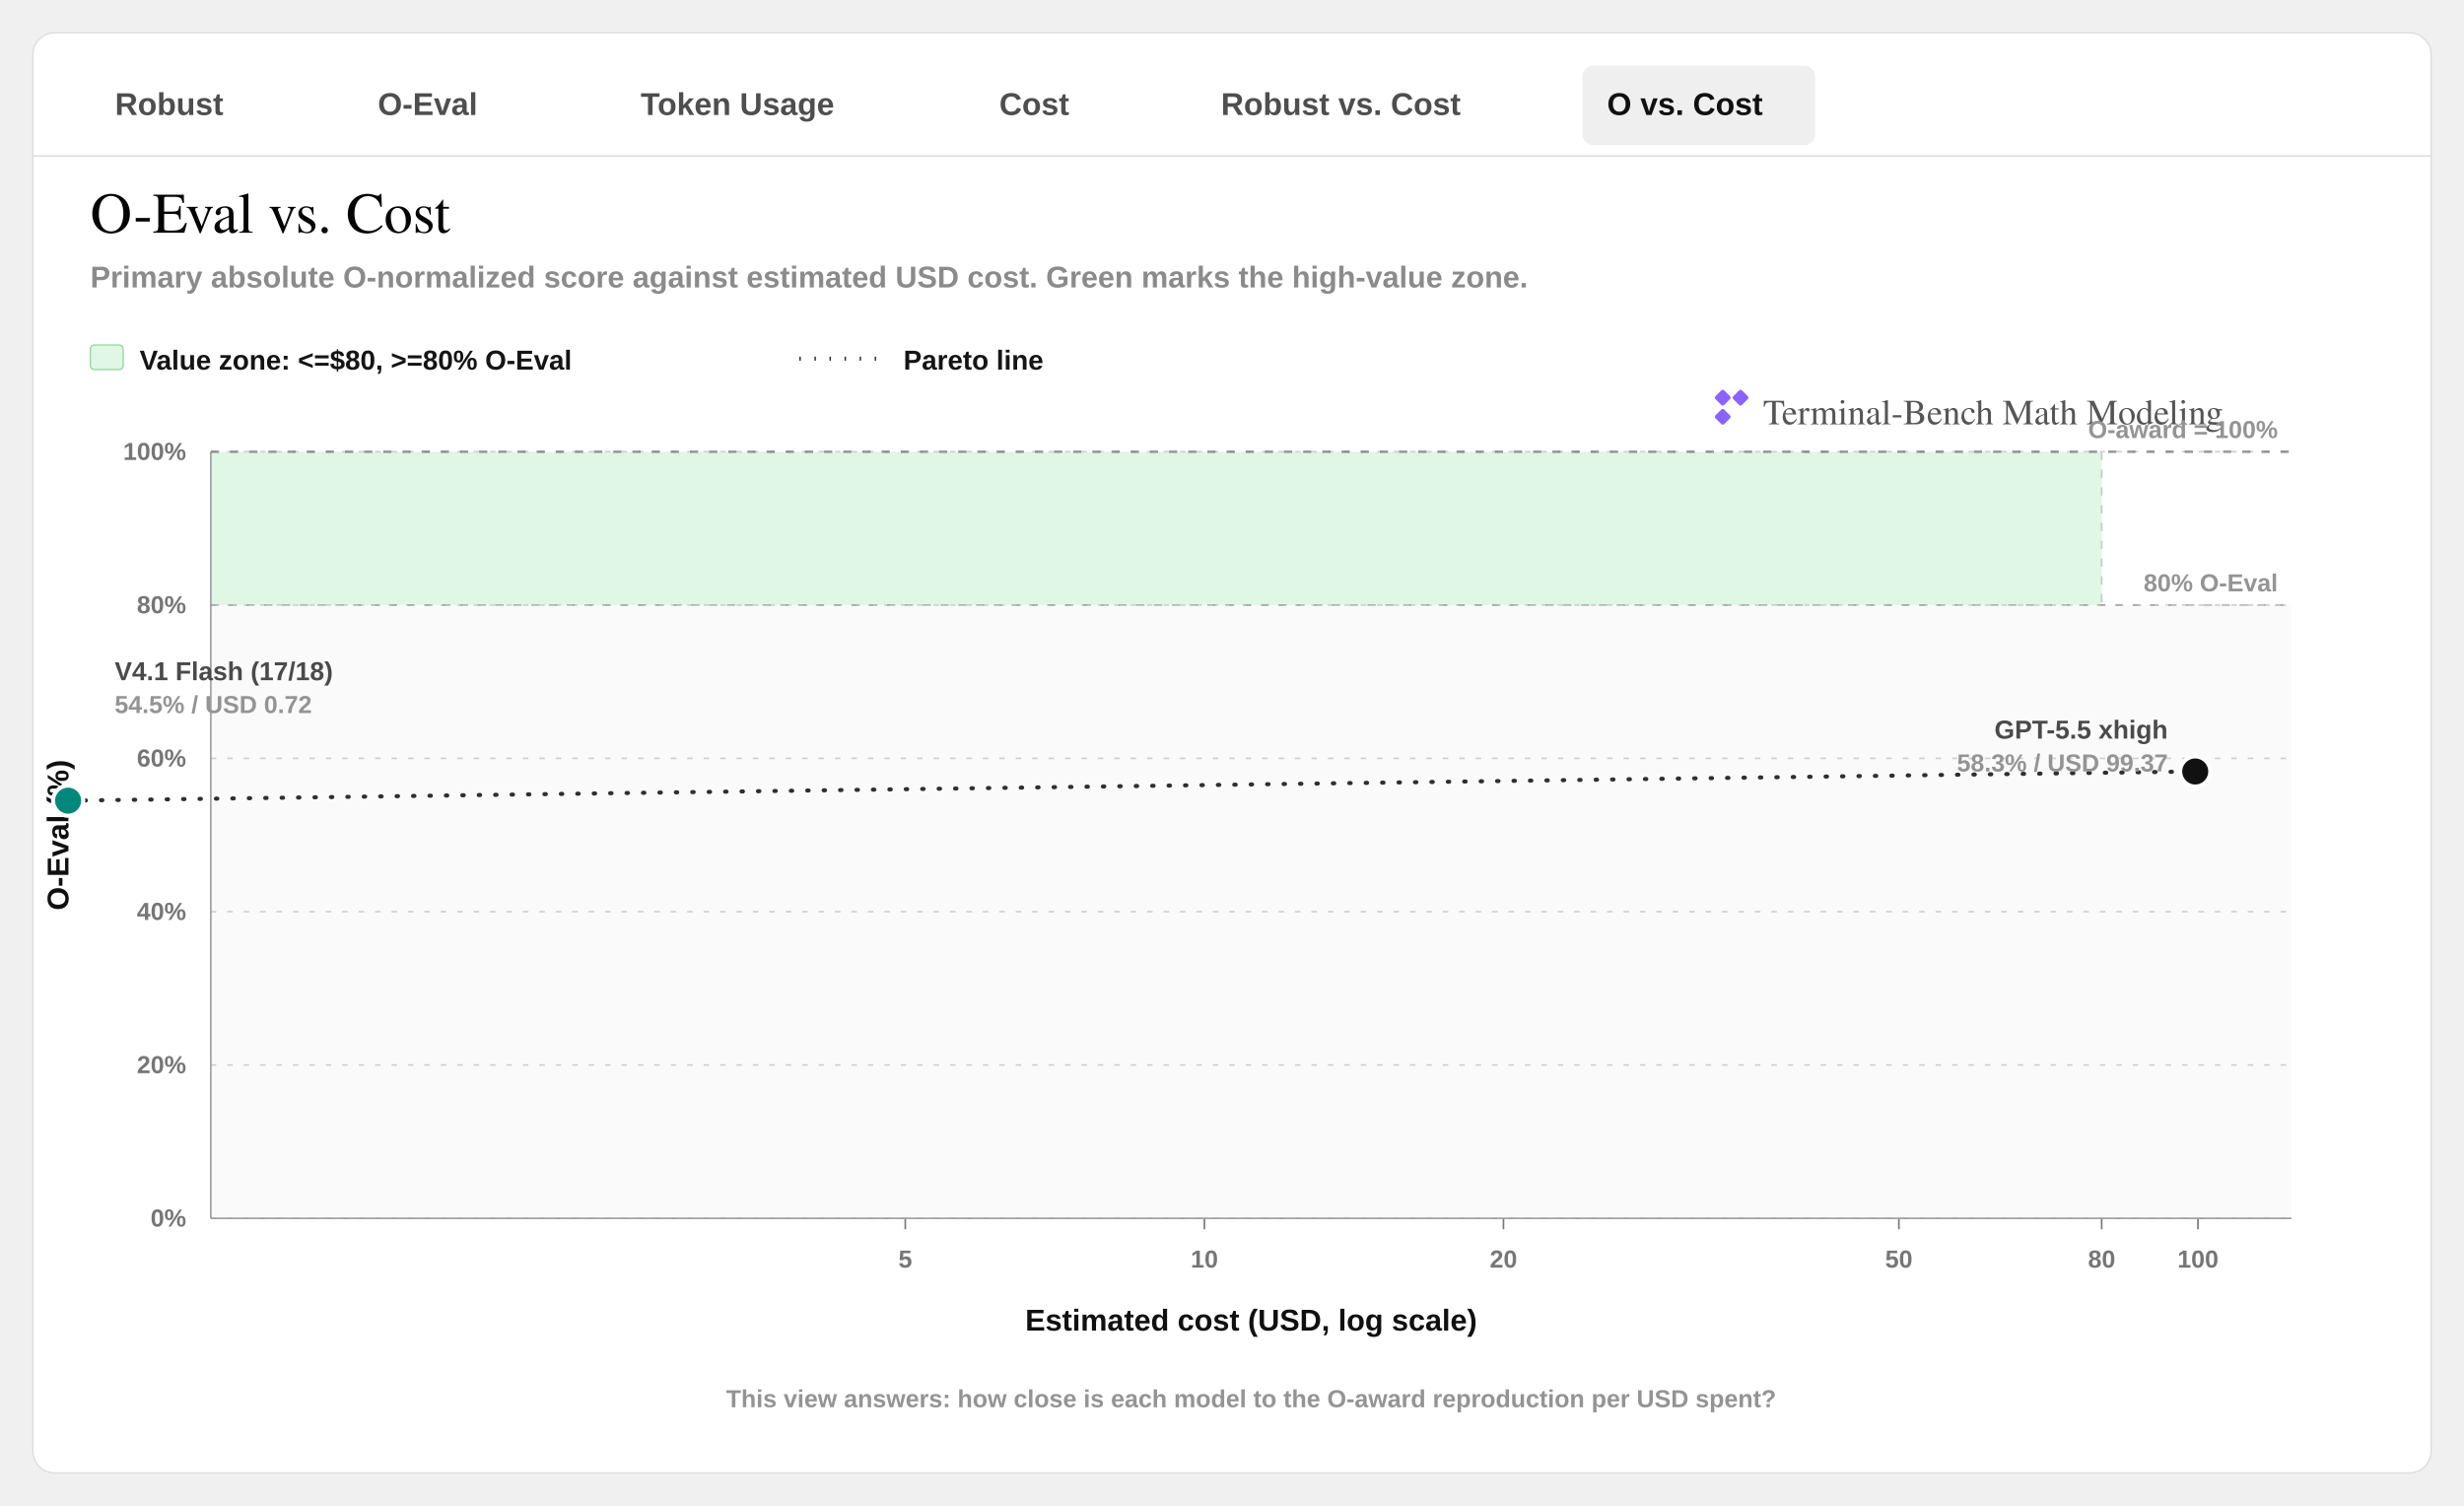
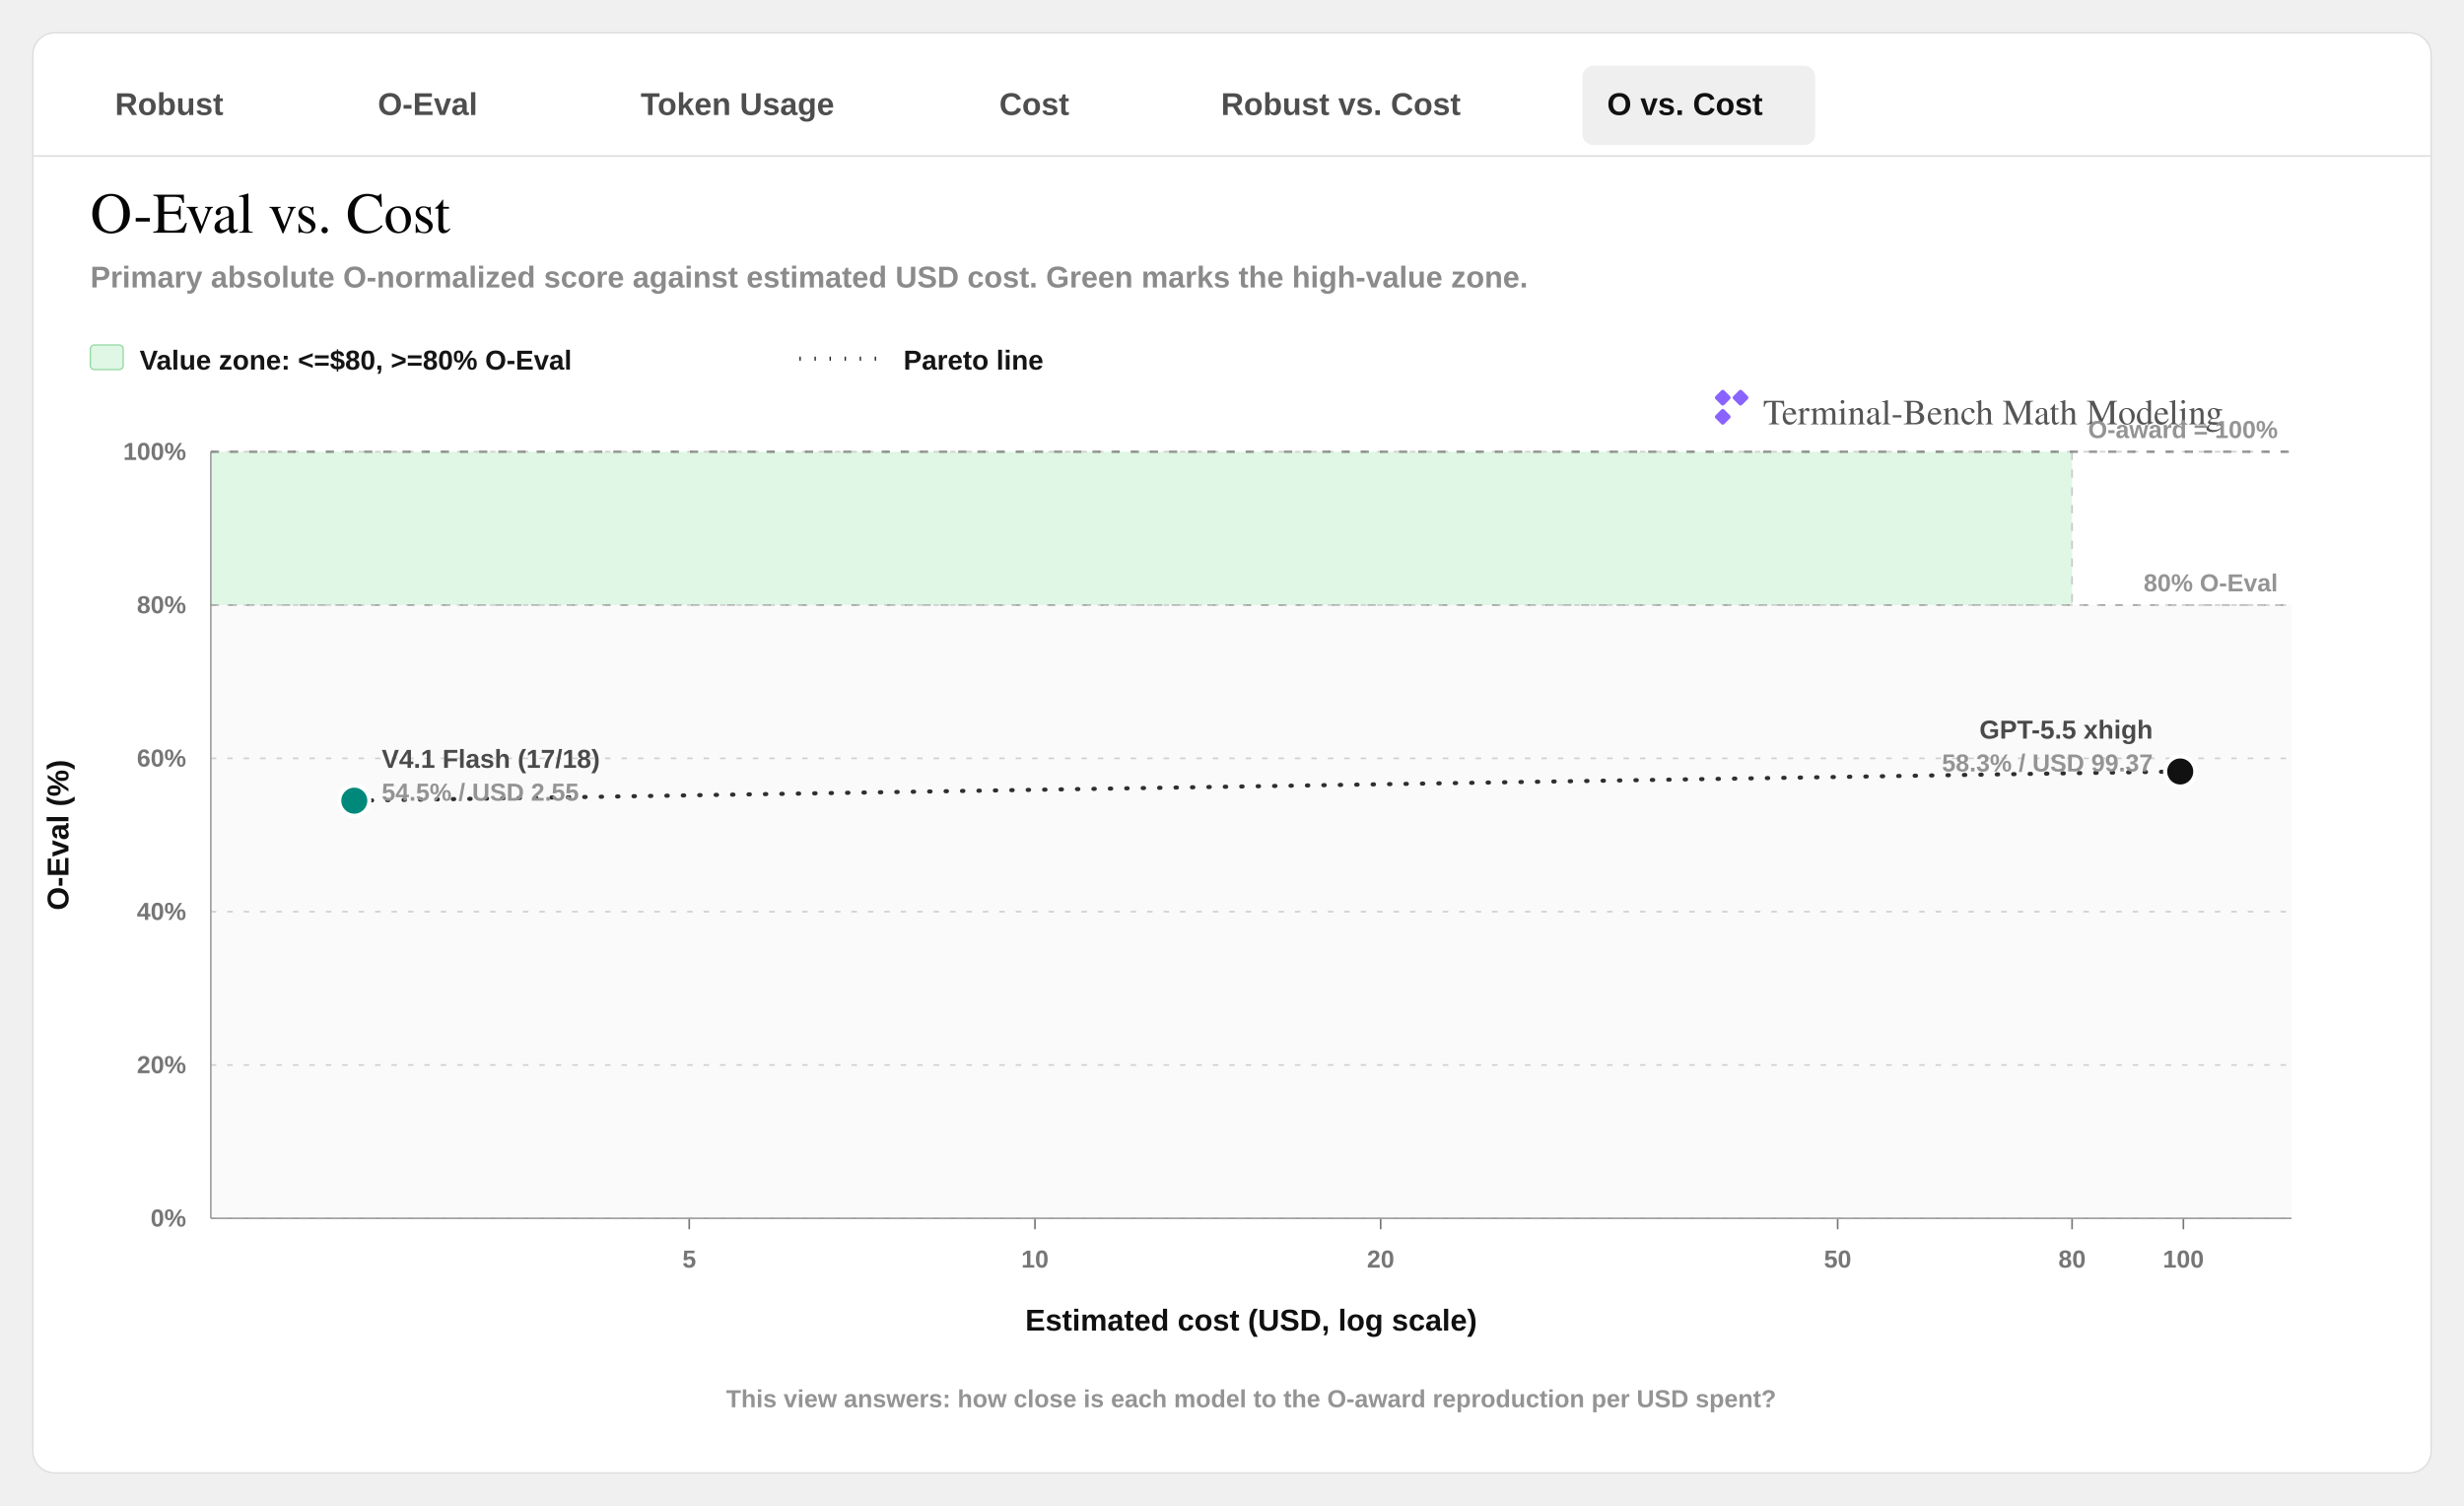
<svg xmlns="http://www.w3.org/2000/svg" width="1800" height="1100" viewBox="0 0 1800 1100" role="img">
  <style>
      .title { font-family: Georgia, Times, serif; font-size: 42px; fill: #050505; }
      .subtitle { font-family: Arial, Helvetica, sans-serif; font-size: 22px; fill: #8b8b8b; font-weight: 650; }
      .tab { font-family: Arial, Helvetica, sans-serif; font-size: 23px; fill: #4e4e4e; font-weight: 760; }
      .tab-active { fill: #111111; }
      .axis { font-family: Arial, Helvetica, sans-serif; font-size: 18px; fill: #767676; font-weight: 600; }
      .axis-title { font-family: Arial, Helvetica, sans-serif; font-size: 22px; fill: #101010; font-weight: 720; }
      .legend { font-family: Arial, Helvetica, sans-serif; font-size: 20px; fill: #151515; font-weight: 680; }
      .x-label { font-family: Arial, Helvetica, sans-serif; font-size: 18px; fill: #151515; font-weight: 650; }
      .bar-label { font-family: Arial, Helvetica, sans-serif; font-size: 22px; fill: #ffffff; font-weight: 800; }
      .top-label { font-family: Arial, Helvetica, sans-serif; font-size: 19px; fill: #939393; font-weight: 750; }
      .small-note { font-family: Arial, Helvetica, sans-serif; font-size: 18px; fill: #949494; font-weight: 650; }
      .point-label { font-family: Arial, Helvetica, sans-serif; font-size: 19px; fill: #4a4a4a; font-weight: 700; }
      .brand { font-family: Georgia, Times, serif; font-size: 26px; fill: #555555; }
    </style>
  <rect x="24.00" y="24.00" width="1752.00" height="1052.00" fill="#ffffff" stroke="#dddddd" rx="16.00" />
  <text x="84.00" y="84.00" text-anchor="start" class="tab">Robust</text>
  <text x="276.00" y="84.00" text-anchor="start" class="tab">O-Eval</text>
  <text x="468.00" y="84.00" text-anchor="start" class="tab">Token Usage</text>
  <text x="730.00" y="84.00" text-anchor="start" class="tab">Cost</text>
  <text x="892.00" y="84.00" text-anchor="start" class="tab">Robust vs. Cost</text>
  <rect x="1156.00" y="48.00" width="170.00" height="58.00" fill="#efefef" rx="8.00" />
  <text x="1174.00" y="84.00" text-anchor="start" class="tab tab-active">O vs. Cost</text>
  <line x1="24.00" y1="114.00" x2="1776.00" y2="114.00" stroke="#dddddd" stroke-width="1.20" />
  <text x="66.00" y="170.00" text-anchor="start" class="title">O-Eval vs. Cost</text>
  <text x="66.00" y="210.00" text-anchor="start" class="subtitle">Primary absolute O-normalized score against estimated USD cost. Green marks the high-value zone.</text>
  <rect x="66.00" y="252.00" width="24.00" height="18.00" fill="#dff7e4" stroke="#98d9a5" rx="3.00" />
  <text x="102.00" y="270.00" text-anchor="start" class="legend">Value zone: &lt;=$80, &gt;=80% O-Eval</text>
  <line x1="584.00" y1="262.00" x2="644.00" y2="262.00" stroke="#222222" stroke-width="3.00" stroke-dasharray="1 10" />
  <text x="660.00" y="270.00" text-anchor="start" class="legend">Pareto line</text>
  <rect x="1254.00" y="286.00" width="9" height="9" rx="1.5" fill="#8a63ff" transform="rotate(-45 1258.50 290.50)" />
  <rect x="1267.00" y="286.00" width="9" height="9" rx="1.5" fill="#8a63ff" transform="rotate(-45 1271.50 290.50)" />
  <rect x="1254.00" y="300.00" width="9" height="9" rx="1.5" fill="#8a63ff" transform="rotate(-45 1258.50 304.50)" />
  <text x="1288.00" y="310.00" text-anchor="start" class="brand">Terminal-Bench Math Modeling</text>
-   <rect x="154.00" y="330.00" width="1381.32" height="112.00" fill="#dff7e4" />
-   <line x1="1535.32" y1="330.00" x2="1535.32" y2="890.00" stroke="#9ca3af" stroke-width="1.20" stroke-dasharray="6 7" opacity="0.550" />
+   <rect x="154.00" y="330.00" width="1359.70" height="112.00" fill="#dff7e4" />
+   <line x1="1513.70" y1="330.00" x2="1513.70" y2="890.00" stroke="#9ca3af" stroke-width="1.20" stroke-dasharray="6 7" opacity="0.550" />
  <rect x="154.00" y="442.00" width="1520.00" height="448.00" fill="#fafafa" />
  <line x1="154.00" y1="890.00" x2="1674.00" y2="890.00" stroke="#cfcfcf" stroke-width="1.20" stroke-dasharray="4 8" />
  <text x="136.00" y="896.00" text-anchor="end" class="axis">0%</text>
  <line x1="154.00" y1="778.00" x2="1674.00" y2="778.00" stroke="#cfcfcf" stroke-width="1.20" stroke-dasharray="4 8" />
  <text x="136.00" y="784.00" text-anchor="end" class="axis">20%</text>
  <line x1="154.00" y1="666.00" x2="1674.00" y2="666.00" stroke="#cfcfcf" stroke-width="1.20" stroke-dasharray="4 8" />
  <text x="136.00" y="672.00" text-anchor="end" class="axis">40%</text>
  <line x1="154.00" y1="554.00" x2="1674.00" y2="554.00" stroke="#cfcfcf" stroke-width="1.20" stroke-dasharray="4 8" />
  <text x="136.00" y="560.00" text-anchor="end" class="axis">60%</text>
  <line x1="154.00" y1="442.00" x2="1674.00" y2="442.00" stroke="#cfcfcf" stroke-width="1.20" stroke-dasharray="4 8" />
  <text x="136.00" y="448.00" text-anchor="end" class="axis">80%</text>
  <line x1="154.00" y1="330.00" x2="1674.00" y2="330.00" stroke="#cfcfcf" stroke-width="1.20" stroke-dasharray="4 8" />
  <text x="136.00" y="336.00" text-anchor="end" class="axis">100%</text>
-   <line x1="661.33" y1="890.00" x2="661.33" y2="898.00" stroke="#777777" stroke-width="1.20" />
-   <text x="661.33" y="926.00" text-anchor="middle" class="axis">5</text>
-   <line x1="879.83" y1="890.00" x2="879.83" y2="898.00" stroke="#777777" stroke-width="1.20" />
-   <text x="879.83" y="926.00" text-anchor="middle" class="axis">10</text>
-   <line x1="1098.32" y1="890.00" x2="1098.32" y2="898.00" stroke="#777777" stroke-width="1.20" />
-   <text x="1098.32" y="926.00" text-anchor="middle" class="axis">20</text>
-   <line x1="1387.16" y1="890.00" x2="1387.16" y2="898.00" stroke="#777777" stroke-width="1.20" />
-   <text x="1387.16" y="926.00" text-anchor="middle" class="axis">50</text>
-   <line x1="1535.32" y1="890.00" x2="1535.32" y2="898.00" stroke="#777777" stroke-width="1.20" />
-   <text x="1535.32" y="926.00" text-anchor="middle" class="axis">80</text>
-   <line x1="1605.66" y1="890.00" x2="1605.66" y2="898.00" stroke="#777777" stroke-width="1.20" />
-   <text x="1605.66" y="926.00" text-anchor="middle" class="axis">100</text>
+   <line x1="503.50" y1="890.00" x2="503.50" y2="898.00" stroke="#777777" stroke-width="1.20" />
+   <text x="503.50" y="926.00" text-anchor="middle" class="axis">5</text>
+   <line x1="756.05" y1="890.00" x2="756.05" y2="898.00" stroke="#777777" stroke-width="1.20" />
+   <text x="756.05" y="926.00" text-anchor="middle" class="axis">10</text>
+   <line x1="1008.60" y1="890.00" x2="1008.60" y2="898.00" stroke="#777777" stroke-width="1.20" />
+   <text x="1008.60" y="926.00" text-anchor="middle" class="axis">20</text>
+   <line x1="1342.45" y1="890.00" x2="1342.45" y2="898.00" stroke="#777777" stroke-width="1.20" />
+   <text x="1342.45" y="926.00" text-anchor="middle" class="axis">50</text>
+   <line x1="1513.70" y1="890.00" x2="1513.70" y2="898.00" stroke="#777777" stroke-width="1.20" />
+   <text x="1513.70" y="926.00" text-anchor="middle" class="axis">80</text>
+   <line x1="1595.00" y1="890.00" x2="1595.00" y2="898.00" stroke="#777777" stroke-width="1.20" />
+   <text x="1595.00" y="926.00" text-anchor="middle" class="axis">100</text>
  <line x1="154.00" y1="890.00" x2="1674.00" y2="890.00" stroke="#9e9e9e" stroke-width="1.20" />
  <line x1="154.00" y1="330.00" x2="154.00" y2="890.00" stroke="#9e9e9e" stroke-width="1.20" />
  <text x="914.00" y="972.00" text-anchor="middle" class="axis-title">Estimated cost (USD, log scale)</text>
  <text x="50.00" y="610.00" text-anchor="middle" class="axis-title" transform="rotate(-90 50.00 610.00)">O-Eval (%)</text>
  <line x1="154.00" y1="442.00" x2="1674.00" y2="442.00" stroke="#808080" stroke-width="1.20" stroke-dasharray="6 7" opacity="0.550" />
  <line x1="154.00" y1="330.00" x2="1674.00" y2="330.00" stroke="#777777" stroke-width="1.80" stroke-dasharray="6 8" opacity="0.750" />
  <text x="1664.00" y="320.00" text-anchor="end" class="small-note">O-award = 100%</text>
  <text x="1664.00" y="432.00" text-anchor="end" class="small-note">80% O-Eval</text>
-   <path d="M 49.76 584.91 L 1603.66 563.58" fill="none" stroke="#2f2f2f" stroke-width="3.00" stroke-dasharray="1 11" stroke-linecap="round" />
-   <circle cx="49.76" cy="584.91" r="11.00" fill="#00897b" stroke="#ffffff" stroke-width="3.00" />
-   <text x="83.76" y="496.91" text-anchor="start" class="point-label">V4.1 Flash (17/18)</text>
-   <text x="83.76" y="520.91" text-anchor="start" class="small-note">54.5% / USD 0.72</text>
-   <circle cx="1603.66" cy="563.58" r="11.00" fill="#111111" stroke="#ffffff" stroke-width="3.00" />
-   <text x="1583.66" y="539.58" text-anchor="end" class="point-label">GPT-5.5 xhigh</text>
-   <text x="1583.66" y="563.58" text-anchor="end" class="small-note">58.3% / USD 99.37</text>
+   <path d="M 258.82 584.91 L 1592.70 563.58" fill="none" stroke="#2f2f2f" stroke-width="3.00" stroke-dasharray="1 11" stroke-linecap="round" />
+   <circle cx="258.82" cy="584.91" r="11.00" fill="#00897b" stroke="#ffffff" stroke-width="3.00" />
+   <text x="278.82" y="560.91" text-anchor="start" class="point-label">V4.1 Flash (17/18)</text>
+   <text x="278.82" y="584.91" text-anchor="start" class="small-note">54.5% / USD 2.55</text>
+   <circle cx="1592.70" cy="563.58" r="11.00" fill="#111111" stroke="#ffffff" stroke-width="3.00" />
+   <text x="1572.70" y="539.58" text-anchor="end" class="point-label">GPT-5.5 xhigh</text>
+   <text x="1572.70" y="563.58" text-anchor="end" class="small-note">58.3% / USD 99.37</text>
  <text x="914.00" y="1028.00" text-anchor="middle" class="small-note">This view answers: how close is each model to the O-award reproduction per USD spent?</text>
</svg>
